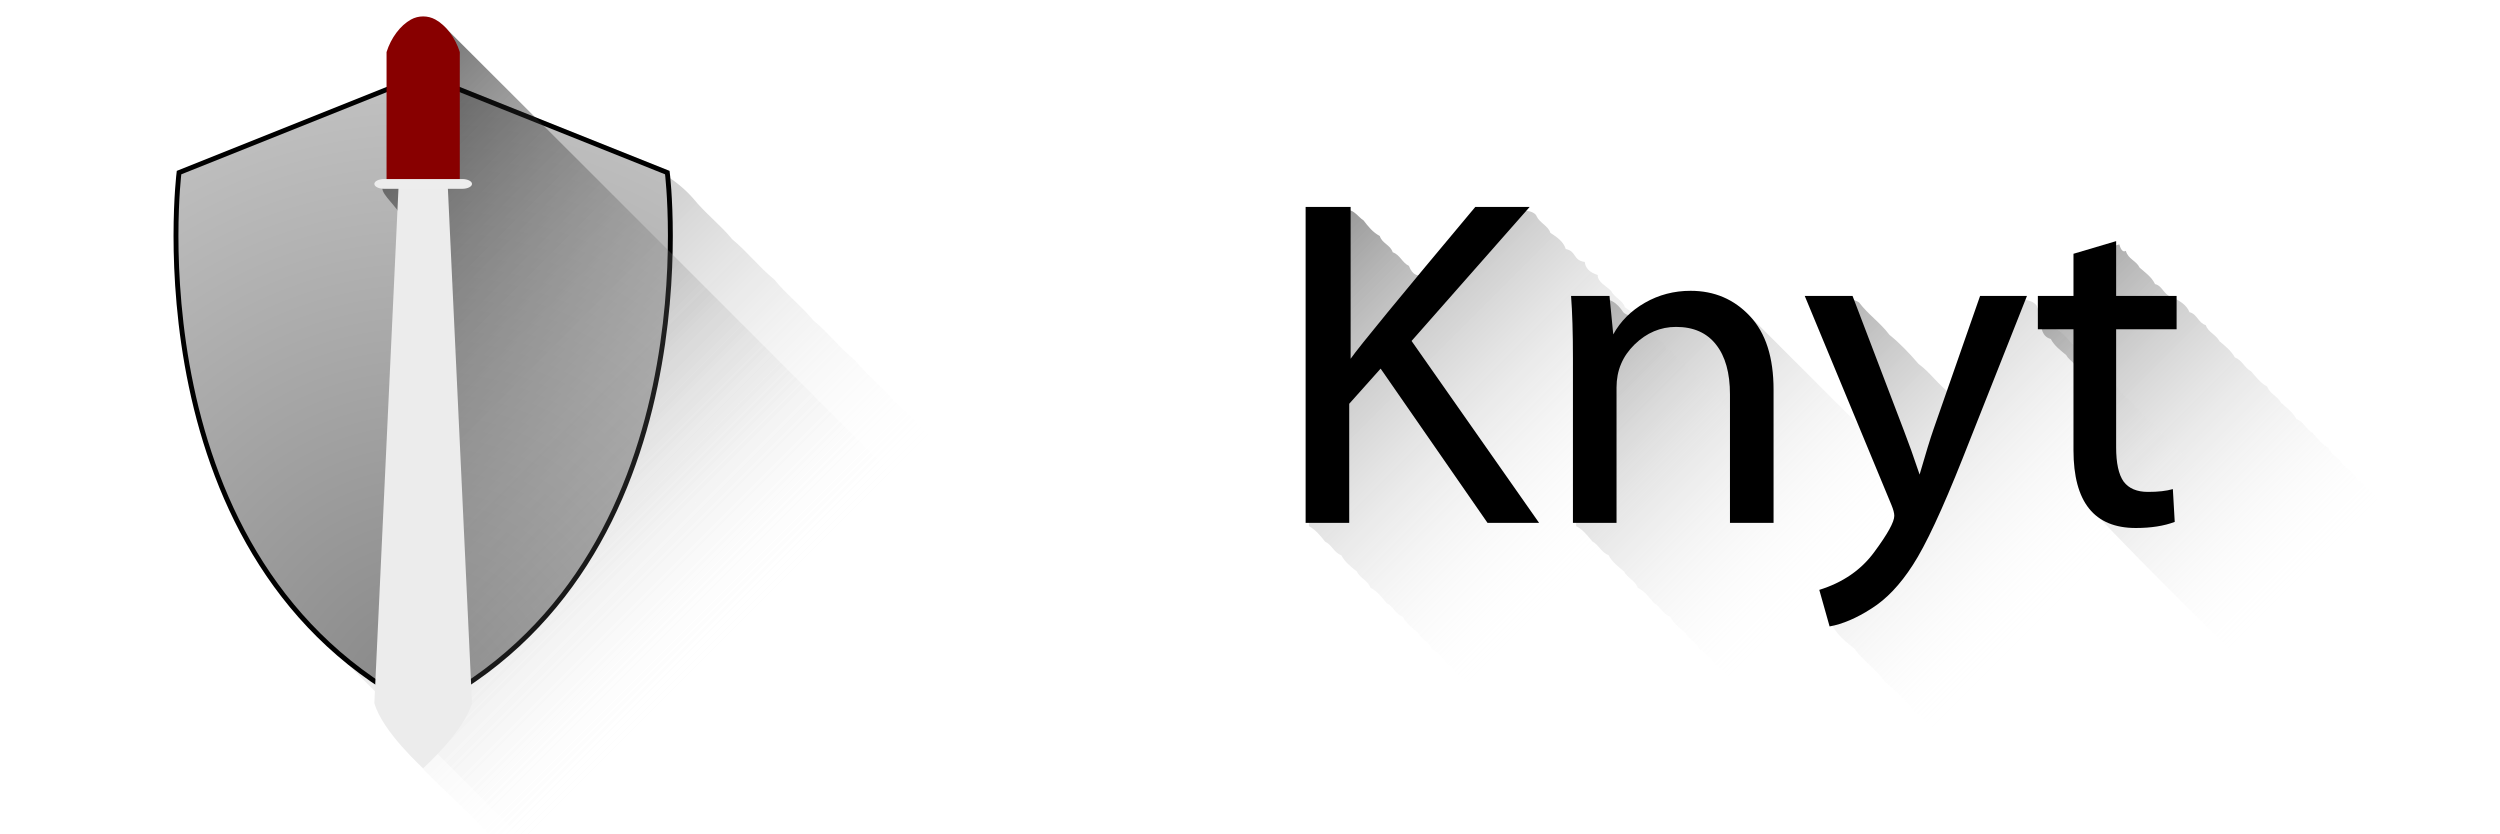
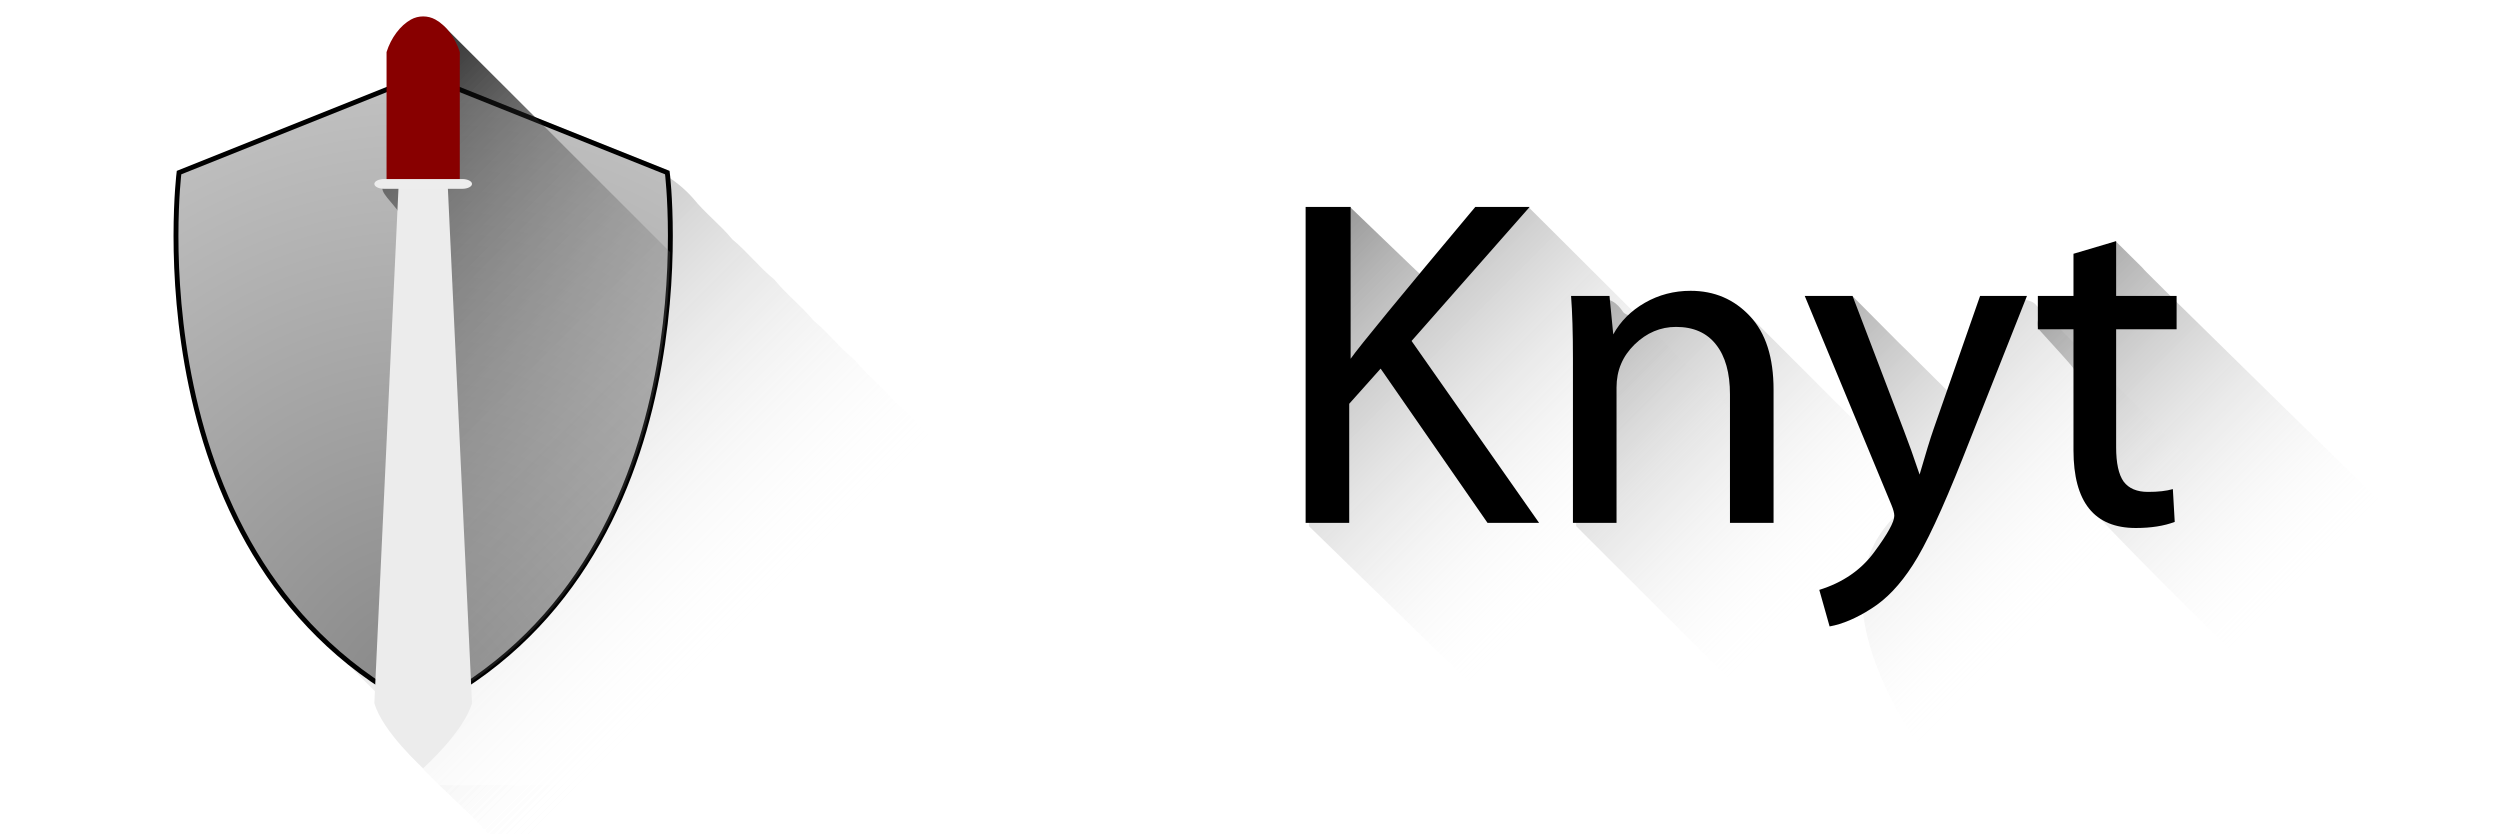
<svg xmlns="http://www.w3.org/2000/svg" xmlns:xlink="http://www.w3.org/1999/xlink" width="768" height="256" id="svg2" version="1.1">
  <defs id="defs4">
    <linearGradient id="linearGradient5012">
      <stop style="stop-color:#000000;stop-opacity:0.5;" offset="0" id="stop5014" />
      <stop style="stop-color:#ffffff;stop-opacity:0;" offset="1" id="stop5016" />
    </linearGradient>
    <linearGradient id="linearGradient3761">
      <stop style="stop-color:#868686;stop-opacity:1;" offset="0" id="stop3763" />
      <stop style="stop-color:#c1c1c1;stop-opacity:1;" offset="1" id="stop3765" />
    </linearGradient>
    <radialGradient xlink:href="#linearGradient3761" id="radialGradient3769" cx="120" cy="162.054" fx="120" fy="162.054" r="52.625" gradientTransform="matrix(3.420428,3.9957321e-7,-4.3287096e-7,3.705463,-280.4512,413.8983)" gradientUnits="userSpaceOnUse" />
    <radialGradient xlink:href="#linearGradient3761" id="radialGradient3815" gradientUnits="userSpaceOnUse" gradientTransform="matrix(3.420428,3.9957321e-7,-4.3287096e-7,3.705463,-280.4512,-382.4639)" cx="120" cy="162.054" fx="120" fy="162.054" r="52.625" />
    <linearGradient xlink:href="#linearGradient5012" id="linearGradient5018" x1="100" y1="852.362" x2="235" y2="987.362" gradientUnits="userSpaceOnUse" />
    <linearGradient gradientUnits="userSpaceOnUse" y2="987.362" x2="235" y1="852.362" x1="100" id="linearGradient5886" xlink:href="#linearGradient5012" />
    <linearGradient xlink:href="#linearGradient5012" id="linearGradient9489" x1="400" y1="852.362" x2="505" y2="957.362" gradientUnits="userSpaceOnUse" />
    <linearGradient xlink:href="#linearGradient5012" id="linearGradient9497" x1="480" y1="852.362" x2="744.054" y2="1021.339" gradientUnits="userSpaceOnUse" />
    <linearGradient xlink:href="#linearGradient5012" id="linearGradient9505" x1="555.406" y1="1037.621" x2="821.687" y2="1037.621" gradientUnits="userSpaceOnUse" />
    <linearGradient xlink:href="#linearGradient5012" id="linearGradient9513" x1="626.786" y1="1014.63" x2="867.779" y2="1014.63" gradientUnits="userSpaceOnUse" />
    <linearGradient xlink:href="#linearGradient5012" id="linearGradient9521" gradientUnits="userSpaceOnUse" x1="480" y1="852.362" x2="585" y2="957.362" />
    <linearGradient xlink:href="#linearGradient5012" id="linearGradient9523" gradientUnits="userSpaceOnUse" x1="555" y1="852.362" x2="660" y2="957.362" />
    <linearGradient xlink:href="#linearGradient5012" id="linearGradient9525" gradientUnits="userSpaceOnUse" x1="625" y1="852.362" x2="730" y2="957.362" />
+     <linearGradient xlink:href="#linearGradient5012" id="linearGradient3019" gradientUnits="userSpaceOnUse" x1="100" y1="852.362" x2="235" y2="987.362" gradientTransform="translate(0,-796.3622)" />
+     <linearGradient xlink:href="#linearGradient5012" id="linearGradient3034" gradientUnits="userSpaceOnUse" x1="100" y1="852.362" x2="235" y2="987.362" gradientTransform="translate(0,-796.3622)" />
  </defs>
  <g id="layer1" transform="translate(0,-796.3622)">
-     <path style="font-size:144px;font-style:normal;font-variant:normal;font-weight:normal;font-stretch:normal;line-height:125%;letter-spacing:0px;word-spacing:0px;fill:url(#linearGradient9525);fill-opacity:1;stroke:none;font-family:Myriad Web Pro;-inkscape-font-specification:Myriad Web Pro" d="m 651.062,871.425 c -4.365,1.302 -8.729,2.604 -13.094,3.906 -0.54,4.022 1.055,10.179 -0.748,12.938 -3.731,0.912 -11.955,-2.669 -10.19,3.739 -0.331,4.147 -0.089,7.722 2.969,8.48 1.104,2.135 2.993,3.484 4.748,4.969 1.18,2.224 4.22,2.588 3.221,6.991 0.777,13.16 -2.31,27.164 3.605,39.437 20.515,21.926 42.427,42.648 63.489,64.103 46.367,46.129 92.285,92.757 138.931,138.577 8.553,6.412 29.857,3.344 21.569,-8.733 -2.376,-4.16 -6.593,-5.978 -9,-10.156 -2.759,-2.935 -7.311,-3.801 -7.469,-9.835 0,-9.774 0,-19.548 0,-29.322 6.188,0 12.375,0 18.562,0 -0.572,-3.75 1.473,-10.117 -1.748,-11.219 -1.026,-2.037 -3.361,-2.765 -4.221,-4.969 -2.137,-1.102 -3.466,-3.012 -4.969,-4.748 -2.037,-1.026 -2.765,-3.361 -4.969,-4.221 -1.104,-2.135 -2.993,-3.485 -4.748,-4.969 -1.026,-2.037 -3.361,-2.765 -4.221,-4.969 -2.137,-1.102 -3.466,-3.012 -4.969,-4.748 -2.037,-1.026 -2.765,-3.361 -4.969,-4.221 -1.104,-2.135 -2.993,-3.484 -4.748,-4.969 -1.026,-2.037 -3.361,-2.765 -4.221,-4.969 -2.137,-1.102 -3.466,-3.012 -4.969,-4.748 -2.05,-1.013 -2.745,-3.381 -4.969,-4.221 -1.102,-2.137 -3.012,-3.466 -4.748,-4.969 -1.026,-2.037 -3.361,-2.765 -4.221,-4.969 -2.137,-1.102 -3.466,-3.012 -4.969,-4.748 -2.05,-1.013 -2.745,-3.381 -4.969,-4.221 -1.102,-2.137 -3.012,-3.466 -4.748,-4.969 -1.126,-1.864 -3.038,-2.942 -4.221,-4.748 -2.082,-0.981 -2.706,-3.42 -4.969,-4.221 -1.116,-2.112 -3.001,-3.456 -4.717,-4.969 -1.024,-2.049 -3.434,-2.713 -4.252,-4.969 -2.089,-1.139 -3.47,-2.987 -4.969,-4.717 -2.049,-1.024 -2.713,-3.434 -4.969,-4.252 -1.116,-2.112 -3.001,-3.456 -4.717,-4.969 -1.024,-2.049 -3.434,-2.713 -4.252,-4.969 -2.089,-1.139 -3.47,-2.987 -4.969,-4.717 -2.049,-1.024 -2.713,-3.434 -4.969,-4.252 -1.139,-2.089 -2.987,-3.47 -4.717,-4.969 -1.024,-2.049 -3.434,-2.713 -4.252,-4.969 -2.089,-1.139 -3.47,-2.987 -4.969,-4.717 -2.034,-1.04 -2.711,-3.436 -4.969,-4.252 -1.139,-2.089 -2.987,-3.47 -4.717,-4.969 -1.024,-2.049 -3.434,-2.713 -4.252,-4.969 -2.089,-1.139 -3.47,-2.987 -4.969,-4.717 -2.034,-1.04 -2.711,-3.436 -4.969,-4.252 -1.139,-2.089 -2.987,-3.47 -4.717,-4.969 -1.04,-2.034 -3.436,-2.711 -4.252,-4.969 -2.089,-1.139 -3.47,-2.987 -4.969,-4.717 -2.034,-1.04 -2.711,-3.436 -4.969,-4.252 -1.15,-2.079 -2.964,-3.493 -4.717,-4.969 -1.04,-2.034 -3.436,-2.711 -4.252,-4.969 -2.291,-0.689 -2.59,-3.368 -4.969,-3.969 -0.999,-2.459 -3.304,-3.611 -5.625,-4.748 -2.243,-0.515 -2.706,-3.407 -4.969,-3.877 -1.082,-2.28 -3.022,-3.523 -4.72,-5.048 -1.063,-2.203 -3.483,-2.541 -4.249,-5.171 -1.205,0.701 -1.771,-1.195 -2,-2 z" id="path8650" />
-     <path id="path7780" d="m 555.406,888.268 c 9.059,22.045 18.436,43.97 27.294,66.091 0.76,14.066 -19.655,19.547 -21.823,27.727 1.089,7.694 5.012,10.492 8.81,13.557 2.777,3.914 6.524,6.133 9.281,10.062 3.207,2.603 6.256,5.567 8.969,8.969 3.264,2.377 5.895,5.626 8.84,8.585 3.057,2.405 5.505,6.08 8.754,8.165 2.676,3.542 5.708,6.301 8.938,9 2.783,3.253 5.644,6.522 8.969,8.906 2.687,4.032 6.553,6.078 9.25,10.125 3.3,1.849 5.334,5.932 8.656,7.812 2.713,3.979 6.59,6.152 9.281,10.094 3.253,2.551 6.177,5.524 8.938,8.938 3.545,2.331 6.083,6.484 9.625,8.844 2.373,3.755 5.942,5.328 8.281,9.094 3.588,2.23 6.066,6.553 9.656,8.781 2.711,4.092 6.564,6.07 9.25,10.125 3.61,2.251 6.054,6.533 9.656,8.781 2.706,4.064 6.54,6.089 9.25,10.125 3.61,2.251 6.054,6.533 9.656,8.781 2.716,4.054 6.538,6.091 9.25,10.125 3.61,2.251 6.054,6.533 9.656,8.781 2.703,4.029 6.528,6.088 9.25,10.125 4.673,2.049 6.029,10.877 14.159,6.031 20.955,-8.838 27.206,-32.968 35.56,-51.913 6.292,-15.893 12.583,-31.787 18.875,-47.68 -3.216,-1.347 -4.199,-4.16 -6.77,-5.969 -2.292,-1.922 -3.507,-4.542 -6.573,-5.969 -1.218,-2.512 -3.387,-4.385 -5.938,-6 -1.197,-2.427 -3.498,-4.042 -5.395,-5.969 -1.903,-2.08 -3.982,-3.973 -5.969,-5.969 -1.585,-2.113 -4.237,-3.443 -5.167,-5.969 -2.636,-1.595 -4.856,-3.406 -5.969,-5.969 -2.774,-1.09 -3.555,-3.539 -5.802,-4.969 -1.891,-2.044 -3.876,-4.068 -5.969,-5.969 -1.412,-1.804 -3.219,-3.394 -4.969,-4.969 -1.663,-1.96 -3.781,-3.613 -5.272,-5.711 -2.299,-1.047 -2.51,-3.5 -5.239,-4.257 -1.197,-2.427 -3.498,-4.042 -5.395,-5.969 -1.585,-2.113 -4.237,-3.443 -5.167,-5.969 -2.737,-1.148 -3.62,-3.5 -5.802,-4.969 -1.473,-2.144 -4.244,-3.46 -5.167,-5.969 -2.725,-1.479 -4.639,-3.554 -5.969,-5.969 -2.634,-1.541 -4.704,-3.511 -5.969,-5.969 -3.145,-1.373 -4.257,-4.162 -6.77,-5.969 -2.236,-1.94 -3.57,-4.54 -6.573,-5.969 -0.832,-2.993 -4.775,-3.946 -5.562,-6.969 -3.146,-1.377 -4.278,-4.157 -6.77,-5.969 -2.21,-1.958 -3.584,-4.531 -6.573,-5.969 -0.832,-2.993 -4.775,-3.946 -5.562,-6.969 -3.146,-1.377 -4.278,-4.157 -6.77,-5.969 -2.21,-1.958 -3.584,-4.531 -6.573,-5.969 -0.832,-2.993 -4.775,-3.946 -5.562,-6.969 -3.146,-1.377 -4.278,-4.157 -6.77,-5.969 -1.358,-2.222 -4.451,-3.321 -5.167,-5.969 -2.675,-1.511 -4.722,-3.485 -5.969,-5.969 -3.167,-1.358 -4.246,-4.169 -6.77,-5.969 -2.236,-1.94 -3.57,-4.54 -6.573,-5.969 -0.839,-2.989 -4.744,-3.953 -5.562,-6.969 -1.507,-2.252 -6.397,-2.227 -11.587,-2 -6.556,-2.093 -6.132,5.64 -8.218,9.839 -2.296,6.099 -4.579,14.091 -6.882,19.036 -3.497,-2.546 -6.085,-6.435 -9.594,-8.969 -2.792,-3.257 -5.696,-6.324 -8.938,-8.938 -2.807,-3.756 -6.523,-6.224 -9.344,-9.969 -3.328,-2.181 -9.37,-0.445 -13.825,-1 -0.621,0 -1.242,0 -1.862,0 z" style="font-size:144px;font-style:normal;font-variant:normal;font-weight:normal;font-stretch:normal;line-height:125%;letter-spacing:0px;word-spacing:0px;fill:url(#linearGradient9523);fill-opacity:1;stroke:none;font-family:Myriad Web Pro;-inkscape-font-specification:Myriad Web Pro" />
-     <path style="font-size:144px;font-style:normal;font-variant:normal;font-weight:normal;font-stretch:normal;line-height:125%;letter-spacing:0px;word-spacing:0px;fill:url(#linearGradient9521);fill-opacity:1;stroke:none;font-family:Myriad Web Pro;-inkscape-font-specification:Myriad Web Pro" d="m 520.344,886.706 c -8.346,-3.021 -17.296,10.002 -21.686,5.562 -1.794,-2.734 -4.111,-4.896 -9.211,-4 -11.586,-2.43 -2.617,14.698 -5.259,21.403 0,16.105 0,32.21 0,48.316 2.149,1.091 3.509,2.969 5,4.718 1.995,1.068 2.743,3.382 4.969,4.22 1.112,2.117 2.963,3.494 4.718,4.969 1.029,2.044 3.425,2.721 4.22,5 2.149,1.091 3.509,2.969 5,4.718 1.995,1.068 2.743,3.382 4.969,4.22 1.112,2.117 2.963,3.494 4.718,4.969 1.029,2.044 3.425,2.721 4.22,5 2.149,1.091 3.509,2.969 5,4.718 1.995,1.067 2.743,3.382 4.969,4.22 1.105,2.124 2.955,3.503 4.718,4.969 1.034,2.029 3.395,2.731 4.22,4.969 2.132,1.118 3.505,2.995 5,4.749 1.995,1.068 2.743,3.382 4.969,4.22 1.105,2.124 2.955,3.503 4.718,4.969 1.034,2.029 3.395,2.731 4.22,4.969 2.132,1.118 3.505,2.995 5,4.749 2.019,1.044 2.735,3.391 4.969,4.22 1.105,2.124 2.955,3.503 4.718,4.969 1.05,2.013 3.365,2.76 4.22,4.969 2.132,1.118 3.505,2.995 5,4.749 2.019,1.044 2.735,3.391 4.969,4.22 1.105,2.124 2.955,3.503 4.718,4.969 1.05,2.013 3.365,2.76 4.22,4.969 2.118,1.121 3.512,2.966 4.969,4.749 2.053,1.02 2.755,3.391 5,4.22 1.102,2.127 2.973,3.485 4.718,4.969 1.05,2.013 3.365,2.76 4.22,4.969 2.118,1.121 3.512,2.966 4.969,4.749 2.053,1.02 2.755,3.392 5,4.22 1.102,2.127 2.973,3.485 4.718,4.969 1.05,2.013 3.365,2.76 4.22,4.969 2.118,1.121 3.512,2.966 4.969,4.749 2.053,1.02 2.755,3.391 5,4.22 1.075,2.154 2.986,3.472 4.718,4.969 1.037,2.026 3.385,2.741 4.22,4.969 2.118,1.121 3.512,2.966 4.969,4.749 2.053,1.02 2.755,3.392 5,4.22 1.075,2.154 2.986,3.472 4.718,4.969 1.037,2.026 3.385,2.741 4.22,4.969 2.118,1.121 3.512,2.966 4.969,4.749 2.266,0.974 2.637,3.841 5.498,4.22 3.605,-1.103 11.861,2.445 11.877,-2.247 0.021,-11.178 -0.042,-22.44 0.031,-33.566 1.14,2.089 2.987,3.471 4.718,4.969 1.038,2.035 3.436,2.711 4.251,4.969 2.089,1.14 3.471,2.987 4.969,4.718 2.035,1.038 2.711,3.436 4.969,4.251 1.14,2.089 2.987,3.471 4.718,4.969 1.038,2.035 3.436,2.711 4.251,4.969 2.089,1.14 3.471,2.987 4.969,4.718 1.441,2.462 5.268,2.538 9.458,2.251 6.713,1.995 6.368,-3.069 5.917,-8.238 -0.505,-14.766 1.237,-29.74 -1.396,-44.325 -3.725,-12.423 -15.655,-19.447 -23.792,-28.843 -60.643,-60.654 -121.281,-121.339 -181.969,-181.946 -4.438,-4.001 -10.408,-5.999 -16.344,-5.929 z" id="path6907" />
-     <path id="path6034" d="m 402.094,860.925 c 0,32.354 0,64.708 0,97.062 2.104,1.142 3.542,2.95 4.969,4.768 2.095,0.951 2.715,3.377 4.969,4.169 1.127,2.119 2.967,3.524 4.768,4.969 0.966,2.101 3.402,2.732 4.2,5 2.104,1.142 3.542,2.95 4.969,4.768 2.095,0.951 2.715,3.377 4.969,4.169 1.127,2.119 2.967,3.524 4.768,4.969 0.966,2.101 3.402,2.732 4.2,5 2.104,1.142 3.542,2.95 4.969,4.768 2.079,0.967 2.713,3.379 4.969,4.169 1.127,2.119 2.967,3.524 4.768,4.969 0.971,2.086 3.371,2.742 4.2,4.969 2.087,1.169 3.537,2.975 4.969,4.8 2.079,0.967 2.713,3.379 4.969,4.169 1.127,2.119 2.967,3.524 4.768,4.969 0.971,2.086 3.371,2.742 4.2,4.969 2.087,1.169 3.537,2.975 4.969,4.8 2.102,0.944 2.704,3.388 4.969,4.169 1.138,2.108 2.945,3.547 4.768,4.969 0.971,2.086 3.371,2.742 4.2,4.969 2.087,1.169 3.537,2.975 4.969,4.8 2.102,0.944 2.704,3.388 4.969,4.169 1.138,2.108 2.945,3.547 4.768,4.969 0.971,2.086 3.371,2.742 4.2,4.969 2.087,1.169 3.537,2.975 4.969,4.8 2.102,0.944 2.704,3.388 4.969,4.169 1.135,2.11 2.963,3.529 4.768,4.969 0.959,2.087 3.376,2.716 4.169,4.969 2.122,1.144 3.557,2.976 5,4.8 2.102,0.944 2.704,3.388 4.969,4.169 1.135,2.11 2.963,3.529 4.768,4.969 0.959,2.087 3.376,2.716 4.169,4.969 2.122,1.144 3.557,2.976 5,4.8 2.102,0.944 2.704,3.388 4.969,4.169 1.135,2.11 2.963,3.529 4.768,4.969 0.946,2.099 3.395,2.697 4.169,4.969 2.122,1.144 3.557,2.976 5,4.8 2.076,0.97 2.72,3.372 4.969,4.169 1.135,2.11 2.963,3.529 4.768,4.969 0.946,2.099 3.395,2.697 4.169,4.969 2.122,1.144 3.557,2.976 5,4.8 2.324,0.922 2.588,3.904 5.568,4.169 3.459,-1.276 12.239,2.768 11.807,-2.399 0,-11.398 0,-22.797 0,-34.195 3.419,-7.107 6.486,2.286 9.937,3.75 6.397,6.893 13.191,13.026 19.594,19.906 4.406,4.168 8.709,8.46 12.938,12.937 5.281,0 10.562,0 15.844,0 -13.062,-18.625 -26.125,-37.25 -39.188,-55.875 12.104,-13.729 24.208,-27.458 36.312,-41.188 -3.744,-0.509 -2.418,-3.327 -5.875,-3.969 -0.565,-2.11 -2.501,-3.593 -4.693,-4.969 -0.98,-1.531 -1.65,-3.202 -4.245,-4 -0.127,-1.825 -1.858,-2.931 -3.724,-3.969 -0.1,-1.768 -2.579,-2.455 -3.169,-4 -2.398,-1.002 -2.05,-3.241 -5.044,-3.969 -0.56,-2.114 -2.61,-3.561 -4.724,-4.969 -0.182,-2.072 -3.582,-2.689 -3.37,-4.969 -3.785,-0.5 -2.371,-3.359 -5.844,-4 -0.584,-2.102 -2.603,-3.553 -4.693,-4.969 -0.083,-2.13 -3.869,-2.589 -3.401,-4.969 -2.538,-0.772 -3.807,-2.114 -3.969,-3.969 -2.576,-0.764 -3.851,-2.12 -3.969,-4 -3.744,-0.509 -2.418,-3.327 -5.875,-3.969 -0.565,-2.11 -2.501,-3.593 -4.693,-4.969 -0.567,-2.04 -3.286,-3.104 -4.169,-5 -2.299,-1.047 -2.113,-3.213 -5.044,-3.969 0.01,-2.231 -3.112,-3.107 -3.925,-4.969 -2.26,-1.029 -2.119,-3.148 -4.768,-4 -0.575,-1.668 -2.097,-2.894 -3.969,-3.969 -0.529,-2.049 -3.358,-3.063 -4.2,-4.969 -1.441,-1.631 -4.219,-2.658 -4.169,-4.969 -3.764,-0.509 -2.367,-3.36 -5.844,-4 -0.171,-1.846 -1.869,-3.001 -3.969,-3.969 0.035,-2.263 -3.275,-3.013 -3.925,-4.969 -1.493,-1.611 -4.174,-2.674 -4.169,-4.969 -3.785,-0.5 -2.371,-3.359 -5.844,-4 -0.134,-1.825 -1.881,-2.922 -3.724,-3.969 0.052,-2.19 -3.956,-2.531 -3.37,-4.969 -3.785,-0.5 -2.371,-3.359 -5.844,-4 -0.584,-2.102 -2.603,-3.553 -4.693,-4.969 -0.385,-1.913 -3.058,-2.796 -3.749,-4.57 -1.881,-1.281 -3.145,-2.842 -4.42,-4.398 -1.546,-1.59 -4.238,-2.65 -4.169,-4.969 -3.726,-0.514 -2.462,-3.3 -5.844,-3.969 0.063,-2.076 -2.837,-2.809 -3.474,-4.57 -2.141,-0.841 -1.632,-2.885 -4.495,-3.398 -0.584,-2.102 -2.603,-3.553 -4.693,-4.969 -0.542,-2.043 -3.319,-3.077 -4.2,-4.969 -1.493,-1.611 -4.174,-2.674 -4.169,-4.969 -2.541,-0.781 -3.774,-2.155 -3.969,-4 -3.726,-0.514 -2.463,-3.299 -5.844,-3.969 -0.596,-2.1 -2.529,-3.59 -4.724,-4.969 -0.567,-2.04 -3.286,-3.104 -4.169,-5 -0.661,-1.873 -4.422,-2.33 -9.995,-1.969 -9.256,-2.554 -12.981,6.744 -18.353,12.499 -3.863,6.556 -8.655,10.572 -10.946,4.608 -2.077,-0.969 -2.7,-3.392 -4.969,-4.169 -0.701,-2.289 -3.28,-2.699 -3.969,-5 -2.126,-1.12 -3.569,-2.922 -4.969,-4.768 -2.214,-1.441 -3.078,-4.232 -7.797,-3.169 -3.005,0 -6.01,0 -9.015,0 z" style="font-size:144px;font-style:normal;font-variant:normal;font-weight:normal;font-stretch:normal;line-height:125%;letter-spacing:0px;word-spacing:0px;fill:url(#linearGradient9489);fill-opacity:1;stroke:none;font-family:Myriad Web Pro;-inkscape-font-specification:Myriad Web Pro" />
-     <path style="fill:url(#linearGradient5018);fill-opacity:1;stroke:none;stroke-width:1.5;stroke-linecap:round;stroke-linejoin:miter;stroke-miterlimit:4;stroke-opacity:1;stroke-dasharray:none" d="m 131,820.393 c -25,10 -50,20 -75,30 -4.585,52.871 7.923,111.406 48.906,148.062 65.591,65.427 130.833,131.216 196.668,196.391 11.42,8.313 25.997,25.894 39.391,11.751 46.87,-29.55 64.755,-87.952 63.962,-140.838 0.626,-9.836 0.015,-19.571 -7.834,-23.71 -3.606,-4.486 -8.37,-8.1 -12,-12.562 -4.661,-3.831 -8.193,-8.502 -12.875,-12.312 -3.606,-4.486 -8.37,-8.1 -12,-12.562 -4.658,-3.828 -8.192,-8.506 -12.875,-12.313 -3.606,-4.486 -8.37,-8.1 -12,-12.562 -4.658,-3.828 -8.192,-8.506 -12.875,-12.312 -2.924,-3.846 -7.086,-6.742 -10,-10.594 -4.692,-3.8 -8.218,-8.484 -12.875,-12.312 -3.637,-4.463 -8.402,-8.07 -12,-12.562 -4.692,-3.8 -8.218,-8.484 -12.875,-12.312 -3.645,-4.452 -8.399,-8.074 -12,-12.562 -4.692,-3.8 -8.218,-8.484 -12.875,-12.312 -3.644,-4.453 -8.393,-8.078 -12,-12.562 -4.687,-3.807 -8.226,-8.474 -12.875,-12.312 -3.644,-4.453 -8.393,-8.078 -12,-12.562 -5.09,-5.789 -12.189,-10.067 -21.429,-12.722 C 171.36,836.537 151.18,828.466 131,820.393 z" id="path3424" />
+     <path style="fill:url(#linearGradient3019);fill-opacity:1;stroke:none;stroke-width:1.5;stroke-linecap:round;stroke-linejoin:miter;stroke-miterlimit:4;stroke-opacity:1;stroke-dasharray:none" d="M 131 6.031 C 119.876 7.509 119.111 19.558 119.688 28.562 L 56 54.031 C 51.415 106.902 63.923 165.437 104.906 202.094 C 108.66 205.838 112.404 209.597 116.156 213.344 C 116.099 214.562 116.057 215.782 116 217 C 123.369 232.884 138.355 243.247 149.906 256 C 209.619 315.653 269.203 375.427 329 435 C 338.743 428.404 343.02 418.801 343.875 408.344 C 388.581 378.245 405.713 321.187 404.938 269.406 C 405.564 259.57 404.943 249.827 397.094 245.688 C 393.488 241.202 388.724 237.587 385.094 233.125 C 380.433 229.294 376.901 224.623 372.219 220.812 C 368.613 216.327 363.849 212.712 360.219 208.25 C 355.561 204.422 352.027 199.744 347.344 195.938 C 343.738 191.452 338.974 187.837 335.344 183.375 C 330.686 179.547 327.152 174.869 322.469 171.062 C 319.545 167.217 315.383 164.32 312.469 160.469 C 307.776 156.668 304.251 151.985 299.594 148.156 C 295.956 143.694 291.192 140.087 287.594 135.594 C 282.901 131.793 279.376 127.11 274.719 123.281 C 271.073 118.829 266.32 115.208 262.719 110.719 C 258.026 106.918 254.501 102.235 249.844 98.406 C 246.2 93.953 241.451 90.329 237.844 85.844 C 233.156 82.037 229.618 77.37 224.969 73.531 C 221.325 69.078 216.576 65.454 212.969 60.969 C 207.878 55.18 200.771 50.904 191.531 48.25 C 183.249 44.937 174.97 41.625 166.688 38.312 C 156.64 28.281 146.587 18.243 136.531 8.219 C 135.002 6.911 133.045 6.005 131 6.031 z " transform="translate(0,796.3622)" id="path3015" />
+     <path style="font-size:144px;font-style:normal;font-variant:normal;font-weight:normal;font-stretch:normal;line-height:125%;letter-spacing:0px;word-spacing:0px;fill:url(#linearGradient9525);fill-opacity:1;stroke:none;font-family:Myriad Web Pro;-inkscape-font-specification:Myriad Web Pro" d="m 650.004,870.542 c -4.365,1.302 -7.67,3.487 -12.035,4.789 -0.54,4.022 1.055,10.179 -0.748,12.938 -3.731,0.912 -12.808,2.713 -11.043,9.121 12.063,13.288 12.109,13.164 11.79,15.057 0.777,13.16 -2.31,27.164 3.605,39.437 20.515,21.926 42.427,42.648 63.489,64.103 46.367,46.129 92.285,92.757 138.931,138.577 8.553,6.412 29.857,3.344 21.569,-8.733 -2.376,-4.16 -6.593,-5.978 -9,-10.156 -2.759,-2.935 -7.311,-3.801 -7.469,-9.835 0,-9.774 0,-19.548 0,-29.322 6.188,0 12.375,0 18.562,0 -0.572,-3.75 1.473,-10.117 -1.748,-11.219 -1.026,-2.037 -3.361,-2.765 -4.221,-4.969 -2.137,-1.102 -3.466,-3.012 -4.969,-4.748 -2.037,-1.026 -2.765,-3.361 -4.969,-4.221 -1.104,-2.135 -2.993,-3.485 -4.748,-4.969 -1.026,-2.037 -3.361,-2.765 -4.221,-4.969 -2.137,-1.102 -3.466,-3.012 -4.969,-4.748 -2.037,-1.026 -2.765,-3.361 -4.969,-4.221 -1.104,-2.135 -2.993,-3.484 -4.748,-4.969 -1.026,-2.037 -3.361,-2.765 -4.221,-4.969 -2.137,-1.102 -3.466,-3.012 -4.969,-4.748 -2.05,-1.013 -2.745,-3.381 -4.969,-4.221 -1.102,-2.137 -3.012,-3.466 -4.748,-4.969 -1.026,-2.037 -3.361,-2.765 -4.221,-4.969 -2.137,-1.102 -3.466,-3.012 -4.969,-4.748 -2.05,-1.013 -2.745,-3.381 -4.969,-4.221 -1.102,-2.137 -3.012,-3.466 -4.748,-4.969 -1.126,-1.864 -3.038,-2.942 -4.221,-4.748 -2.082,-0.981 -2.706,-3.42 -4.969,-4.221 -1.116,-2.112 -3.001,-3.456 -4.717,-4.969 -1.024,-2.049 -3.434,-2.713 -4.252,-4.969 -2.089,-1.139 -3.47,-2.987 -4.969,-4.717 -27.364,-28.093 0.101,0.002 -100.156,-98.531 -16.948,-16.77 -0.13,-0.352 -16.996,-16.978 z" id="path8650" />
+     <path id="path7780" d="m 555.406,888.268 c 9.059,22.045 18.436,43.97 27.294,66.091 -63.674,60.76 179.106,234.482 184.552,231.534 20.955,-8.838 27.206,-32.968 35.56,-51.913 6.292,-15.893 12.583,-31.787 18.875,-47.68 -3.216,-1.347 -4.199,-4.16 -6.77,-5.969 -2.292,-1.922 -3.507,-4.542 -6.573,-5.969 -1.218,-2.512 -3.387,-4.385 -5.938,-6 -1.197,-2.427 -3.498,-4.042 -5.395,-5.969 -1.903,-2.08 -3.982,-3.973 -5.969,-5.969 -1.585,-2.113 -4.237,-3.443 -5.167,-5.969 -52.929,-53.15 -0.168,-0.352 -160.219,-160.187 -1.507,-2.252 -6.397,-2.227 -11.587,-2 -6.556,-2.093 -6.132,5.64 -8.218,9.839 -2.296,6.099 -4.579,14.091 -6.882,19.036 -28.527,-28.459 -2.517,-2.199 -29.872,-29.809 -4.326,3.933 -7.373,1.489 -11.828,0.934 -0.621,0 -1.242,0 -1.862,0 z" style="font-size:144px;font-style:normal;font-variant:normal;font-weight:normal;font-stretch:normal;line-height:125%;letter-spacing:0px;word-spacing:0px;fill:url(#linearGradient9523);fill-opacity:1;stroke:none;font-family:Myriad Web Pro;-inkscape-font-specification:Myriad Web Pro" />
+     <path style="font-size:144px;font-style:normal;font-variant:normal;font-weight:normal;font-stretch:normal;line-height:125%;letter-spacing:0px;word-spacing:0px;fill:url(#linearGradient9521);fill-opacity:1;stroke:none;font-family:Myriad Web Pro;-inkscape-font-specification:Myriad Web Pro" d="m 520.344,886.706 c -8.346,-3.021 -17.296,10.002 -21.686,5.562 -1.794,-2.734 -4.111,-4.896 -9.211,-4 -11.586,-2.43 -2.617,14.698 -5.259,21.403 0,16.105 0,32.21 0,48.316 188.579,188.319 91.05,91.007 189.062,189.031 2.118,1.121 3.512,2.966 4.969,4.749 2.266,0.974 2.637,3.841 5.498,4.22 3.605,-1.103 11.861,2.445 11.877,-2.247 0.021,-11.178 -0.042,-22.44 0.031,-33.566 1.14,2.089 2.987,3.471 4.718,4.969 1.038,2.035 3.436,2.711 4.251,4.969 2.089,1.14 3.471,2.987 4.969,4.718 2.035,1.038 2.711,3.436 4.969,4.251 1.14,2.089 2.987,3.471 4.718,4.969 1.038,2.035 3.436,2.711 4.251,4.969 2.089,1.14 3.471,2.987 4.969,4.718 1.441,2.462 5.268,2.538 9.458,2.251 6.713,1.995 6.368,-3.069 5.917,-8.238 -0.505,-14.766 1.237,-29.74 -1.396,-44.325 -3.725,-12.423 -15.655,-19.447 -23.792,-28.843 -60.643,-60.654 -121.281,-121.339 -181.969,-181.946 -4.438,-4.001 -10.408,-5.999 -16.344,-5.929 z" id="path6907" />
+     <path id="path6034" d="m 402.094,860.925 c 0,32.354 0,64.708 0,97.062 501.514,487.521 -59.224,-10.657 184.862,184.063 0.946,2.099 3.395,2.697 4.169,4.969 2.122,1.144 3.557,2.976 5,4.8 2.324,0.922 2.588,3.904 5.568,4.169 3.459,-1.276 12.239,2.768 11.807,-2.399 0,-11.398 0,-22.797 0,-34.195 3.419,-7.107 6.486,2.286 9.937,3.75 6.397,6.893 13.191,13.026 19.594,19.906 4.406,4.168 8.709,8.46 12.938,12.937 5.281,0 10.562,0 15.844,0 -13.062,-18.625 -26.125,-37.25 -39.188,-55.875 12.104,-13.729 24.208,-27.458 36.312,-41.188 -57.466,-57.392 0.692,0.399 -199.248,-198.812 -10.579,4.416 -20.558,7.556 -25.93,13.311 -3.863,6.556 -1.263,8.603 -4.505,9.902 -5.958,-5.407 -2.072,-1.883 -24.562,-23.416 -3.89,5.353 1.137,-0.048 -3.582,1.015 -3.005,0 -6.01,0 -9.015,0 z" style="font-size:144px;font-style:normal;font-variant:normal;font-weight:normal;font-stretch:normal;line-height:125%;letter-spacing:0px;word-spacing:0px;fill:url(#linearGradient9489);fill-opacity:1;stroke:none;font-family:Myriad Web Pro;-inkscape-font-specification:Myriad Web Pro" />
    <g id="text2987" style="font-size:40px;font-style:normal;font-weight:normal;line-height:125%;letter-spacing:0px;word-spacing:0px;fill:#000000;fill-opacity:1;stroke:none;font-family:Sans">
      <path id="path5889" style="font-size:144px;font-variant:normal;font-stretch:normal;font-family:Myriad Web Pro;-inkscape-font-specification:Myriad Web Pro" d="m 401.088,956.978 0,-97.056 13.824,0 0,46.656 c 2.496,-3.6 15.264,-19.152 38.304,-46.656 l 16.704,0 -36.288,41.184 39.168,55.872 -15.84,0 -32.832,-47.376 -9.648,10.8 0,36.576 -13.392,0" />
      <path id="path5891" style="font-size:144px;font-variant:normal;font-stretch:normal;font-family:Myriad Web Pro;-inkscape-font-specification:Myriad Web Pro" d="m 483.206,956.978 0,-50.544 c -1e-5,-7.728 -0.192,-14.112 -0.576,-19.152 l 11.808,0 1.152,11.808 c 2.208,-4.032 5.448,-7.272 9.72,-9.72 4.272,-2.448 8.952,-3.672 14.04,-3.672 7.296,7e-5 13.368,2.592 18.216,7.776 4.848,5.136 7.272,12.672 7.272,22.608 l 0,40.896 -13.392,0 0,-39.456 c -6e-5,-6.576 -1.416,-11.664 -4.248,-15.264 -2.832,-3.648 -6.936,-5.472 -12.312,-5.472 -4.8,6e-5 -9.048,1.8 -12.744,5.4 -3.696,3.6 -5.544,7.992 -5.544,13.176 l 0,41.616 -13.392,0" />
      <path id="path5893" style="font-size:144px;font-variant:normal;font-stretch:normal;font-family:Myriad Web Pro;-inkscape-font-specification:Myriad Web Pro" d="m 554.421,887.282 14.688,0 15.84,41.544 c 1.344,3.456 2.928,7.896 4.752,13.32 1.872,-6.48 3.312,-11.16 4.32,-14.04 l 14.256,-40.824 14.4,0 -19.728,49.824 c -6.288,15.84 -11.4,26.784 -15.336,32.832 -3.888,6.048 -8.136,10.512 -12.744,13.392 -4.56,2.928 -8.832,4.752 -12.816,5.472 l -3.168,-11.232 c 7.248,-2.256 12.888,-6.144 16.92,-11.664 4.08,-5.52 6.12,-9.216 6.12,-11.088 -3e-5,-0.816 -0.288,-1.92 -0.864,-3.312 l -26.64,-64.224" />
      <path id="path5895" style="font-size:144px;font-variant:normal;font-stretch:normal;font-family:Myriad Web Pro;-inkscape-font-specification:Myriad Web Pro" d="m 636.973,874.322 13.104,-3.888 0,16.848 18.576,0 0,10.224 -18.576,0 0,36.288 c -3e-5,4.848 0.768,8.352 2.304,10.512 1.584,2.112 4.08,3.168 7.488,3.168 3.12,10e-6 5.664,-0.288 7.632,-0.864 l 0.576,10.08 c -3.312,1.248 -7.296,1.872 -11.952,1.872 -12.768,0 -19.152,-7.968 -19.152,-23.904 l 0,-37.152 -10.944,0 0,-10.224 10.944,0 0,-12.96" />
    </g>
    <path style="fill:url(#radialGradient3769);fill-opacity:1;stroke:#000000;stroke-width:1.5;stroke-linecap:round;stroke-linejoin:miter;stroke-miterlimit:4;stroke-opacity:1;stroke-dasharray:none" d="m 55,849.384 75,-30 75,30 c 0,0 15,120 -75,165 C 40,969.384 55,849.384 55,849.384 z" id="path2991" />
-     <path id="path5055" d="m 131,802.393 c -11.555,1.535 -11.943,14.516 -11.25,23.599 0,8.79 0,17.58 0,26.369 -8.705,2.258 10.807,10.397 2.947,18.701 -2.231,47.433 -4.465,94.866 -6.697,142.299 7.369,15.884 22.355,26.247 33.906,39 59.713,59.653 119.297,119.427 179.094,179 14.429,-9.768 16.931,-26.123 13.964,-42.096 -2.124,-45.301 -4.247,-90.603 -6.371,-135.905 11.942,1.729 1.299,-6.084 3.656,-13.242 -0.548,-10.324 1.129,-21.058 -0.898,-31.109 -8.643,-12.307 -20.953,-21.729 -31.133,-32.806 -57.234,-57.219 -114.375,-114.493 -171.687,-171.622 -1.529,-1.307 -3.487,-2.217 -5.532,-2.19 z" style="fill:url(#linearGradient5886);fill-opacity:1;stroke:none" />
+     <path style="fill:url(#linearGradient3034);fill-opacity:1;stroke:none" d="M 131 6.031 C 119.445 7.566 119.057 20.541 119.75 29.625 L 119.75 56 C 111.045 58.258 130.547 66.383 122.688 74.688 C 120.564 119.819 118.437 164.962 116.312 210.094 C 120.584 212.934 125.134 215.598 130 218.031 C 194.515 185.774 205.067 114.976 205.875 77.469 C 182.778 54.373 159.667 31.28 136.531 8.219 C 135.002 6.911 133.045 6.005 131 6.031 z M 308.469 180.125 L 308.469 241.188 L 134.938 241.188 C 139.999 246.084 145.237 250.845 149.906 256 C 209.619 315.653 269.203 375.427 329 435 C 343.429 425.232 345.936 408.879 342.969 392.906 L 336.594 257 C 348.536 258.729 337.892 250.908 340.25 243.75 C 339.702 233.426 341.37 222.707 339.344 212.656 C 330.772 200.451 318.599 191.082 308.469 180.125 z " transform="translate(0,796.3622)" id="path5055" />
    <path style="fill:#880000;fill-opacity:1;stroke:none" d="m 118.75,852.362 c 0,0 0,0 0,-40 1.353,-4.355 4.234,-8.196 7.5,-10 2.31,-1.276 5.19,-1.276 7.5,0 3.266,1.804 6.147,5.645 7.5,10 0,40 0,40 0,40 l -22.5,0 0,0" id="path3775" />
    <path style="fill:#ececec;stroke:none" d="m 122.5,852.362 c 0,0 0,0 -7.5,160 2.501,8.819 15,20 15,20 0,0 12.499,-11.181 15,-20 -7.5,-160 -7.5,-160 -7.5,-160 l 0,0" id="path3771" />
    <rect style="fill:#ededed;fill-opacity:1;stroke:none" id="rect3798" width="30" height="3" x="115" y="851.362" rx="3" ry="3" />
  </g>
</svg>
